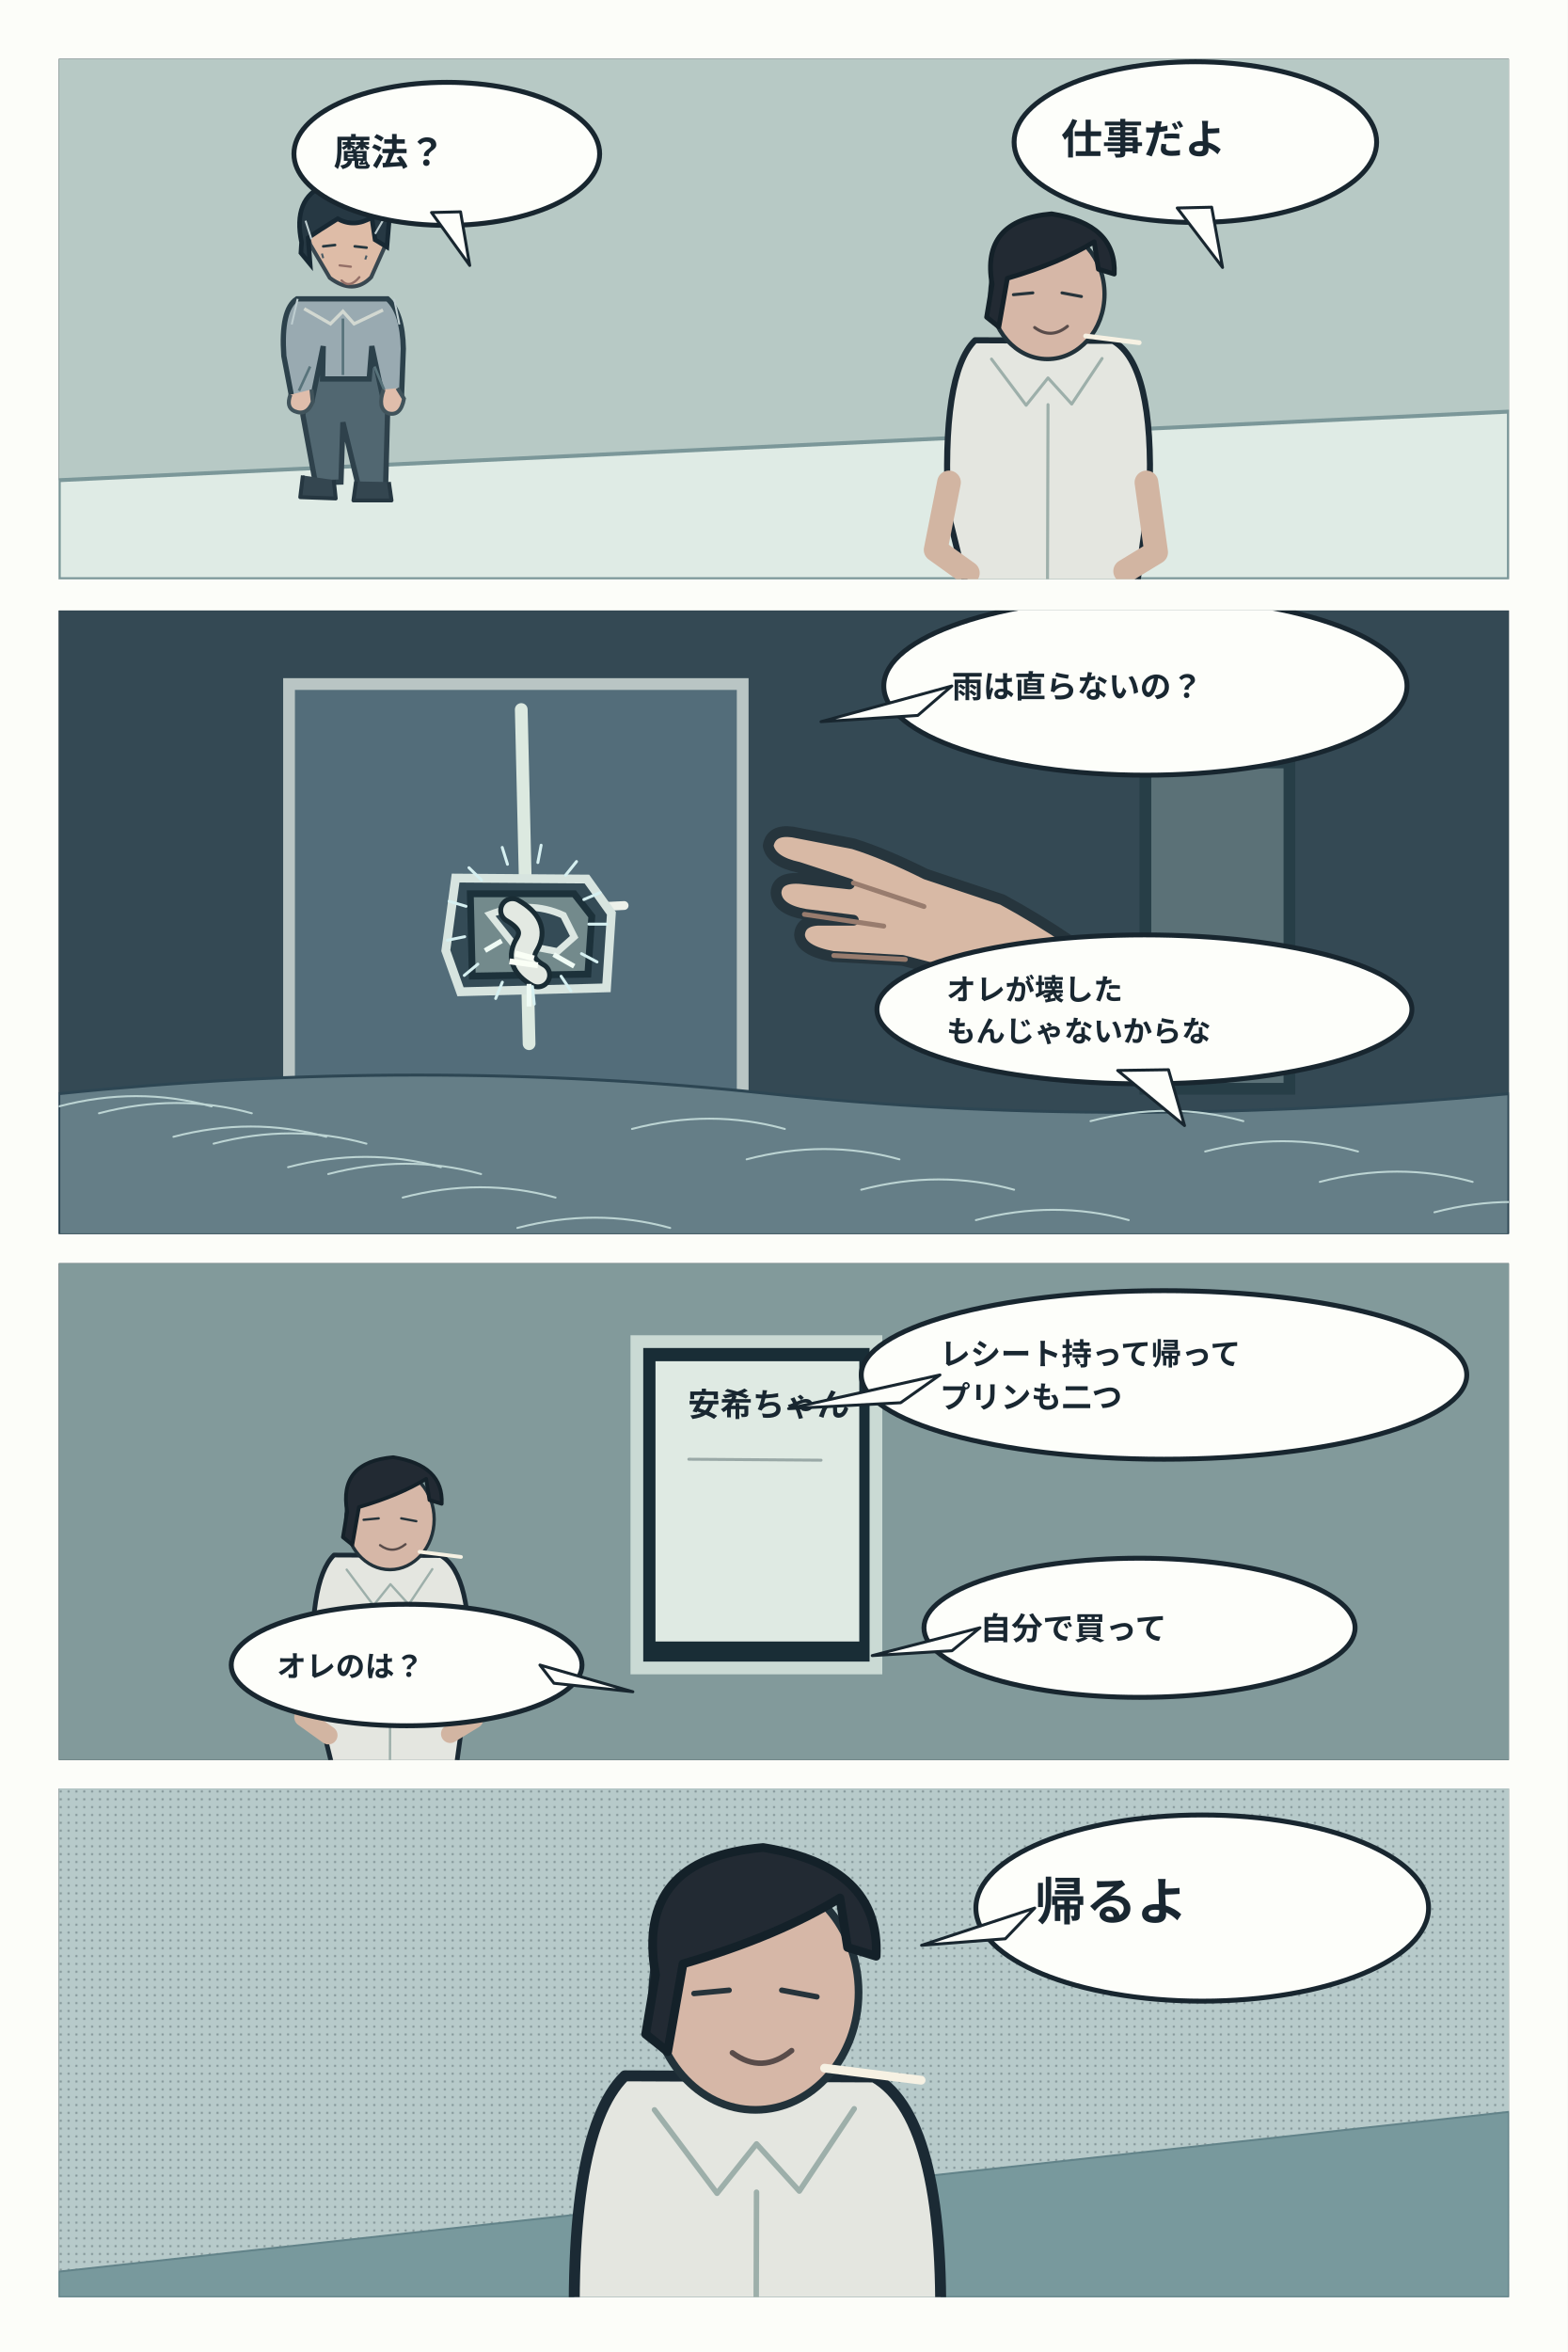
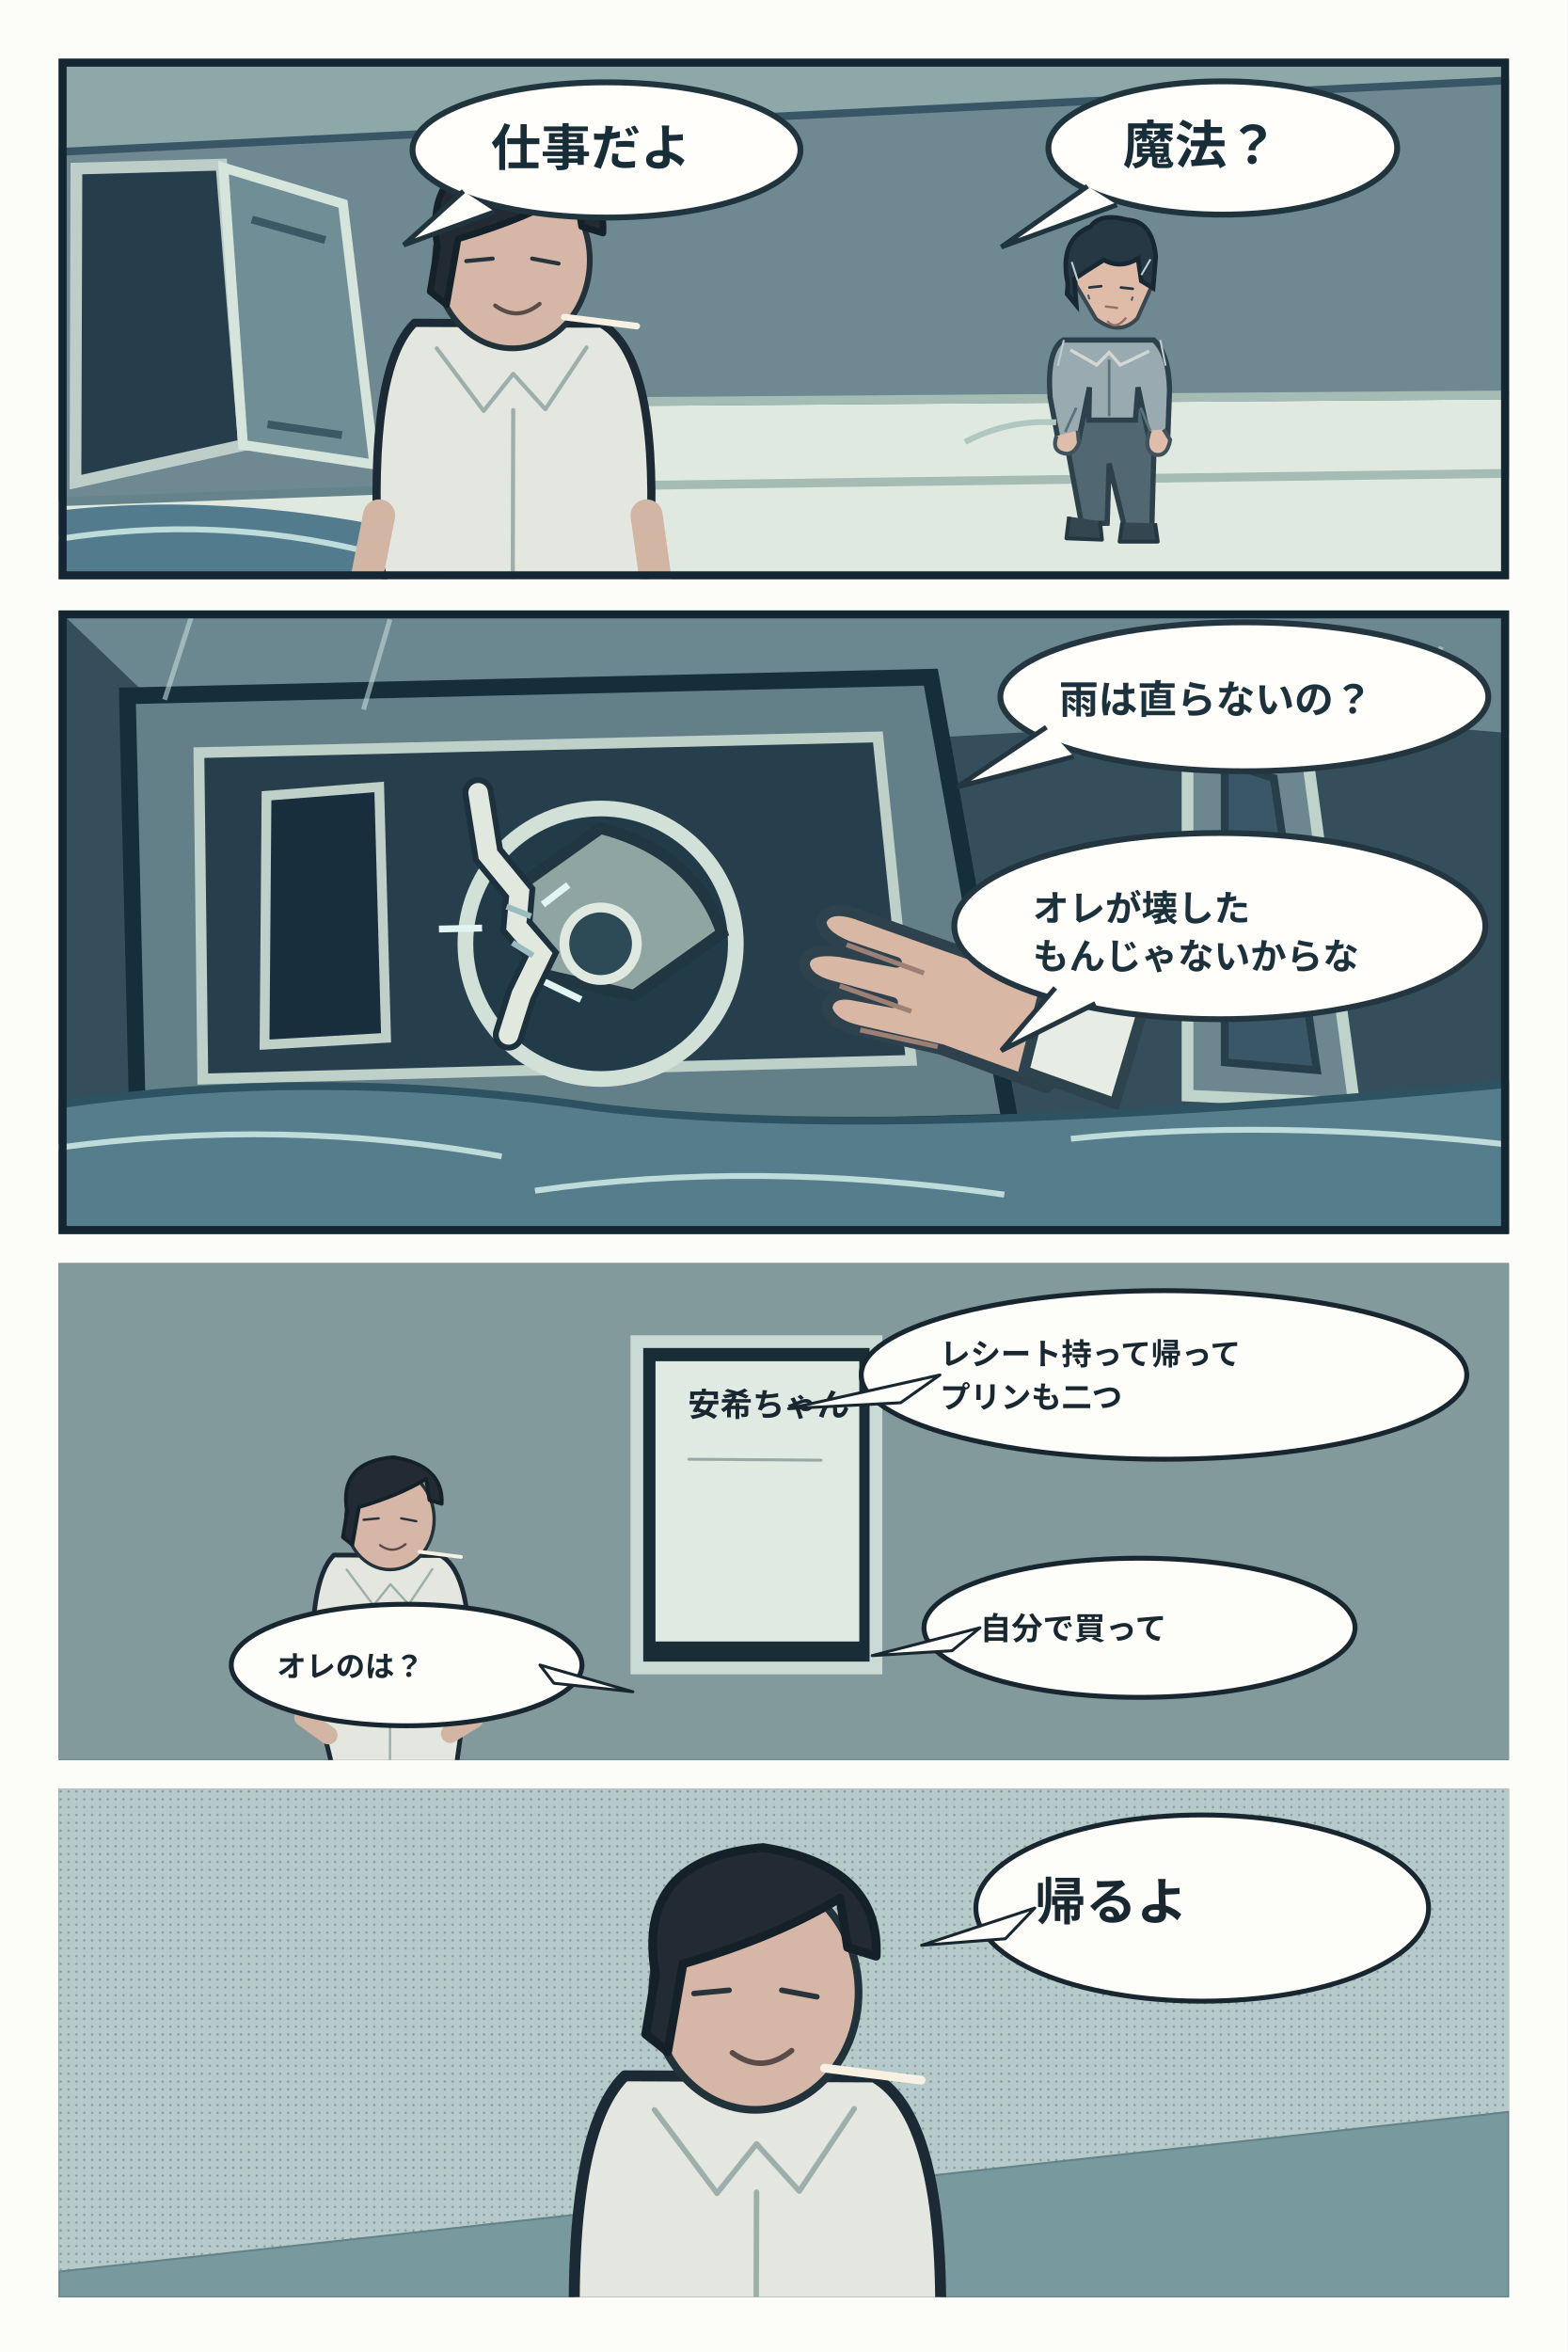
<svg xmlns="http://www.w3.org/2000/svg" width="1600" height="2400" viewBox="0 0 1600 2400">
  <defs>
    <pattern id="dots" width="8" height="8" patternUnits="userSpaceOnUse">
      <circle cx="2" cy="3" r="1.3" fill="#283b42" opacity=".3" />
    </pattern>
  </defs>
  <rect x="0" y="0" width="1600" height="2400" fill="#fcfdf9" stroke="none" stroke-width="0" />
  <g id="panel-04-1">
    <svg x="60" y="60" width="1480" height="531" viewBox="0 0 1480 531">
-       <rect x="2" y="2" width="1476" height="527" fill="#fff" stroke="#0d1720" stroke-width="8" />
-       <rect x="0" y="0" width="1480" height="531" fill="#b7c9c5" stroke="none" stroke-width="0" />
-       <path d="M0 430L1480 360L1480 531L0 531Z" fill="#dfebe5" stroke="#7b9799" stroke-width="4" stroke-linecap="round" stroke-linejoin="round" />
-       <g transform="translate(290 253) scale(0.67)">
+       <rect width="1480" height="531" fill="#8ea8aa" stroke="#162a36" stroke-width="9" />
+       <path d="M0 95L1480 22V423L0 461Z" fill="#6f8992" stroke="#385666" stroke-width="8" />
+       <path d="M0 452L389 438L547 350L1480 343V531H0Z" fill="#dfe9e0" stroke="#64838a" stroke-width="9" />
+       <path d="M545 350L1480 343M391 438L1480 423" stroke="#a5bcb5" stroke-width="9" />
+       <path d="M0 461Q167 442 352 481L389 531H0Z" fill="#527b8d" />
+       <path d="M0 490Q159 465 315 503" stroke="#bddcdb" stroke-width="6" fill="none" />
+       <path d="M18 112L166 108L189 394L17 432Z" fill="#263e4c" stroke="#bdcec9" stroke-width="12" />
+       <path d="M168 111L290 148L322 414L188 394Z" fill="#708e96" stroke="#d6e5dc" stroke-width="10" />
+       <path d="M197 164L272 185M213 373L289 384" stroke="#3a5964" stroke-width="8" />
+       <g transform="translate(463 303) scale(0.84)">
+         <path d="M-119-40Q-175 15-163 246L-119 424L139 424L168 215Q176 0 108-39Z" fill="#e4e6e0" stroke="#1b2a34" stroke-width="10" stroke-linecap="round" stroke-linejoin="round" />
+         <path d="M-92-9L-35 67L1 22L40 65L90-10M1 66L0 407" fill="none" stroke="#9dafaa" stroke-width="5" stroke-linecap="round" stroke-linejoin="round" />
+         <path d="M-162 194L-184 305L-131 343M163 194L179 309L128 340" fill="none" stroke="#d2b5a2" stroke-width="39" stroke-linecap="round" stroke-linejoin="round" />
+         <ellipse cx="0" cy="-116" rx="94" ry="107" fill="#d6b7a7" stroke="#22323a" stroke-width="7" />
+         <path d="M-91-132Q-110-238 7-248Q114-231 110-149L84-157L77-202Q20-167-66-142L-80-62L-100-78Z" fill="#222a33" stroke="#142129" stroke-width="8" stroke-linecap="round" stroke-linejoin="round" />
+         <path d="M-56-115L-24-118M24-118L56-112" fill="none" stroke="#27343b" stroke-width="5" stroke-linecap="round" stroke-linejoin="round" />
+         <path d="M-21-61Q6-41 33-63" fill="none" stroke="#594c4a" stroke-width="5" stroke-linecap="round" stroke-linejoin="round" />
+         <path d="M63-47L151-36" fill="none" stroke="#f6f1e3" stroke-width="8" stroke-linecap="round" stroke-linejoin="round" />
+       </g>
+       <g transform="translate(1072 295) scale(0.67)">
        <path d="M-53 92L-61 165L-42 268L-3 267L0 176L24 275L65 273L68 162L57 89Z" fill="#516771" stroke="#2e414b" stroke-width="8" />
        <path d="M-61 257L-65 290L-11 292L-14 264M20 266L16 295L74 295L70 267" fill="#344650" stroke="#263741" stroke-width="6" stroke-linejoin="round" />
        <path d="M-70-12Q-95 4-90 75L-77 143L-47 143L-30 60L-31 110L40 110L44 60L62 144L89 143L92 64Q91 9 68-12Z" fill="#99aab1" stroke="#2c414b" stroke-width="8" />
        <path d="M-59 3L-19 26L0 7L17 26L61 5" fill="none" stroke="#d2d8d1" stroke-width="5" />
        <path d="M0 18L0 104M-50 91L-67 128M48 91L63 127" fill="none" stroke="#58737b" stroke-width="4" />
        <path d="M-80 134Q-87 153-74 159Q-55 167-46 145L-48 126M62 126Q52 154 68 162Q88 168 93 140L83 124" fill="#dfbdab" stroke="#40535b" stroke-width="6" />
        <path d="M-50-95Q-67-157-6-167Q61-165 64-92L43-45Q16-17-20-44Z" fill="#debca7" stroke="#384750" stroke-width="6" />
        <path d="M-63-98Q-77-165-28-185Q-13-206 28-195Q66-193 71-139L67-91L49-102L44-136Q17-120-8-134Q-37-116-53-105L-50-65L-64-82Z" fill="#263843" stroke="#172833" stroke-width="7" />
        <path d="M-30-92L-12-94M18-92L36-90" fill="none" stroke="#24373f" stroke-width="4" stroke-linecap="round" />
        <path d="M-32-81L-30-74M36-78L34-72" fill="none" stroke="#475963" stroke-width="3" />
        <path d="M-5-63L12-61M-2-40Q10-27 25-45" fill="none" stroke="#946f67" stroke-width="3.5" stroke-linecap="round" />
        <path d="M-48-103L-57-131M49-111L63-135M-69-12L-78 27M78-12L86 27" fill="none" stroke="#becdd0" stroke-width="3" />
      </g>
-       <g transform="translate(1009 312) scale(0.62)">
-         <path d="M-119-40Q-175 15-163 246L-119 424L139 424L168 215Q176 0 108-39Z" fill="#e4e6e0" stroke="#1b2a34" stroke-width="10" stroke-linecap="round" stroke-linejoin="round" />
-         <path d="M-92-9L-35 67L1 22L40 65L90-10M1 66L0 407" fill="none" stroke="#9dafaa" stroke-width="5" stroke-linecap="round" stroke-linejoin="round" />
-         <path d="M-162 194L-184 305L-131 343M163 194L179 309L128 340" fill="none" stroke="#d2b5a2" stroke-width="39" stroke-linecap="round" stroke-linejoin="round" />
-         <ellipse cx="0" cy="-116" rx="94" ry="107" fill="#d6b7a7" stroke="#22323a" stroke-width="7" />
-         <path d="M-91-132Q-110-238 7-248Q114-231 110-149L84-157L77-202Q20-167-66-142L-80-62L-100-78Z" fill="#222a33" stroke="#142129" stroke-width="8" stroke-linecap="round" stroke-linejoin="round" />
-         <path d="M-56-115L-24-118M24-118L56-112" fill="none" stroke="#27343b" stroke-width="5" stroke-linecap="round" stroke-linejoin="round" />
-         <path d="M-21-61Q6-41 33-63" fill="none" stroke="#594c4a" stroke-width="5" stroke-linecap="round" stroke-linejoin="round" />
-         <path d="M63-47L151-36" fill="none" stroke="#f6f1e3" stroke-width="8" stroke-linecap="round" stroke-linejoin="round" />
-       </g>
-       <ellipse cx="396" cy="97" rx="156" ry="73" fill="#fdfefa" stroke="#18262f" stroke-width="5" />
-       <path d="M380.4 156.86L419.4 210.88L410.04 156.13Z" fill="#fdfefa" stroke="#18262f" stroke-width="3" stroke-linecap="round" stroke-linejoin="round" />
-       <text x="280.56" y="109" font-family="'Noto Sans CJK JP','Yu Gothic',sans-serif" font-size="38" font-weight="700" fill="#192731">魔法？</text>
-       <ellipse cx="1160" cy="85" rx="185" ry="82" fill="#fdfefa" stroke="#18262f" stroke-width="5" />
-       <path d="M1141.5 152.24L1187.75 212.92L1176.65 151.42Z" fill="#fdfefa" stroke="#18262f" stroke-width="3" stroke-linecap="round" stroke-linejoin="round" />
-       <text x="1023.1" y="97" font-family="'Noto Sans CJK JP','Yu Gothic',sans-serif" font-size="42" font-weight="700" fill="#192731">仕事だよ</text>
+       <path d="M925 391Q969 368 1018 371" stroke="#b1c8c2" stroke-width="6" fill="none" />
+       <ellipse cx="1188" cy="91" rx="178" ry="68" fill="#fffefa" stroke="#20343d" stroke-width="6" />
+       <path d="M1050 130L962 192L1080 149" fill="#fffefa" stroke="#20343d" stroke-width="5" />
+       <text x="1086" y="107" font-family="Noto Sans CJK JP,sans-serif" font-size="53" font-weight="700" fill="#172d37">魔法？</text>
+       <ellipse cx="559" cy="93" rx="198" ry="69" fill="#fffefa" stroke="#20343d" stroke-width="6" />
+       <path d="M413 135L352 190L445 156" fill="#fffefa" stroke="#20343d" stroke-width="5" />
+       <text x="441" y="109" font-family="Noto Sans CJK JP,sans-serif" font-size="51" font-weight="700" fill="#172d37">仕事だよ</text>
+       <rect x="4" y="4" width="1472" height="523" fill="none" stroke="#142631" stroke-width="8" />
    </svg>
  </g>
  <g id="panel-04-2">
    <svg x="60" y="623" width="1480" height="636" viewBox="0 0 1480 636">
-       <rect x="2" y="2" width="1476" height="632" fill="#fff" stroke="#0d1720" stroke-width="8" />
-       <rect x="0" y="0" width="1480" height="636" fill="#344954" stroke="none" stroke-width="0" />
-       <rect x="235" y="75" width="463" height="444" fill="#536d7a" stroke="#b9c5c4" stroke-width="12" />
-       <path d="M472 101L480 442" fill="none" stroke="#dce9e0" stroke-width="13" stroke-linecap="round" stroke-linejoin="round" />
-       <path d="M477 306L577 301" fill="none" stroke="#edf1ea" stroke-width="9" stroke-linecap="round" stroke-linejoin="round" />
-       <g id="bent-retaining-pin-repaired">
-         <path d="M405 273L539 274L564 309L559 385L410 389L395 347Z" fill="#344b56" stroke="#d7e4df" stroke-width="9" />
-         <path d="M420 289L526 289L544 312L540 371L422 373Z" fill="#738a8c" stroke="#1c313a" stroke-width="7" />
-         <path d="M440 310Q480 295 515 311L526 333L509 348L463 339Z" fill="#344b56" stroke="#dce7e2" stroke-width="7" />
-         <path d="M463 306Q489 321 478 340Q466 359 489 372" fill="none" stroke="#192c34" stroke-width="29" stroke-linecap="round" />
-         <path d="M463 306Q489 321 478 340Q466 359 489 372" fill="none" stroke="#e3e9e2" stroke-width="19" stroke-linecap="round" />
-         <path d="M466 350L485 355M460 358L489 362" fill="none" stroke="#fafff6" stroke-width="6" />
-         <path d="M452 337L435 347M505 351L526 363M480 381L480 404" fill="none" stroke="#effbf5" stroke-width="5" />
-       </g>
-       <path d="M541 320l18 0" fill="none" stroke="#d6f0f1" stroke-width="3" stroke-linecap="round" stroke-linejoin="round" />
-       <path d="M533.469 350.12l15.882 8.471" fill="none" stroke="#d6f0f1" stroke-width="3" stroke-linecap="round" stroke-linejoin="round" />
-       <path d="M512.649 373.152l10.026 14.949" fill="none" stroke="#d6f0f1" stroke-width="3" stroke-linecap="round" stroke-linejoin="round" />
-       <path d="M483.44 383.675l1.811 17.909" fill="none" stroke="#d6f0f1" stroke-width="3" stroke-linecap="round" stroke-linejoin="round" />
-       <path d="M452.715 379.214l-6.83 16.654" fill="none" stroke="#d6f0f1" stroke-width="3" stroke-linecap="round" stroke-linejoin="round" />
-       <path d="M427.705 360.817l-13.864 11.48" fill="none" stroke="#d6f0f1" stroke-width="3" stroke-linecap="round" stroke-linejoin="round" />
-       <path d="M414.296 332.815l-17.635 3.604" fill="none" stroke="#d6f0f1" stroke-width="3" stroke-linecap="round" stroke-linejoin="round" />
-       <path d="M415.643 301.797l-17.257 -5.12" fill="none" stroke="#d6f0f1" stroke-width="3" stroke-linecap="round" stroke-linejoin="round" />
-       <path d="M431.43 275.063l-12.817 -12.639" fill="none" stroke="#d6f0f1" stroke-width="3" stroke-linecap="round" stroke-linejoin="round" />
-       <path d="M457.941 258.904l-5.36 -17.183" fill="none" stroke="#d6f0f1" stroke-width="3" stroke-linecap="round" stroke-linejoin="round" />
-       <path d="M488.937 257.123l3.357 -17.684" fill="none" stroke="#d6f0f1" stroke-width="3" stroke-linecap="round" stroke-linejoin="round" />
-       <path d="M517.124 270.139l11.285 -14.023" fill="none" stroke="#d6f0f1" stroke-width="3" stroke-linecap="round" stroke-linejoin="round" />
-       <path d="M535.868 294.89l16.557 -7.062" fill="none" stroke="#d6f0f1" stroke-width="3" stroke-linecap="round" stroke-linejoin="round" />
-       <g id="sakaki-hand-repair-gesture">
-         <path d="M1100 388Q1035 334 963 295L885 269Q843 248 811 238L749 226Q727 223 724 240Q727 256 755 262L807 279L762 274Q733 270 732 288Q733 305 762 310L811 316L780 316Q757 315 756 331Q757 347 790 353L861 357L938 377Q1015 409 1084 444Z" fill="#d8b9a5" stroke="#26353d" stroke-width="11" stroke-linejoin="round" />
-         <path d="M761 310L842 322M791 352L864 356M811 278L883 302" fill="none" stroke="#987c6e" stroke-width="5" stroke-linecap="round" />
-         <path d="M1101 388L1052 350L1009 419L1073 466" fill="#e8ebe4" stroke="#26353d" stroke-width="10" />
-         <path d="M1030 365L1070 400M1018 386L1059 421" fill="none" stroke="#9eaca7" stroke-width="5" />
-       </g>
-       <rect x="1109" y="155" width="147" height="333" fill="#5b7177" stroke="#273e47" stroke-width="12" />
-       <path d="M0 493Q370 455 725.2 493T1480 493L1480 637L0 637Z" fill="#657e87" stroke="#2d4653" stroke-width="3" stroke-linecap="round" stroke-linejoin="round" />
-       <path d="M0 506q80 -21 156 0" fill="none" stroke="#bcd4d3" stroke-width="2" stroke-linecap="round" stroke-linejoin="round" />
-       <path d="M117 537q80 -21 156 0" fill="none" stroke="#bcd4d3" stroke-width="2" stroke-linecap="round" stroke-linejoin="round" />
-       <path d="M234 568q80 -21 156 0" fill="none" stroke="#bcd4d3" stroke-width="2" stroke-linecap="round" stroke-linejoin="round" />
-       <path d="M351 599q80 -21 156 0" fill="none" stroke="#bcd4d3" stroke-width="2" stroke-linecap="round" stroke-linejoin="round" />
-       <path d="M468 630q80 -21 156 0" fill="none" stroke="#bcd4d3" stroke-width="2" stroke-linecap="round" stroke-linejoin="round" />
-       <path d="M585 529q80 -21 156 0" fill="none" stroke="#bcd4d3" stroke-width="2" stroke-linecap="round" stroke-linejoin="round" />
-       <path d="M702 560q80 -21 156 0" fill="none" stroke="#bcd4d3" stroke-width="2" stroke-linecap="round" stroke-linejoin="round" />
-       <path d="M819 591q80 -21 156 0" fill="none" stroke="#bcd4d3" stroke-width="2" stroke-linecap="round" stroke-linejoin="round" />
-       <path d="M936 622q80 -21 156 0" fill="none" stroke="#bcd4d3" stroke-width="2" stroke-linecap="round" stroke-linejoin="round" />
-       <path d="M1053 521q80 -21 156 0" fill="none" stroke="#bcd4d3" stroke-width="2" stroke-linecap="round" stroke-linejoin="round" />
-       <path d="M1170 552q80 -21 156 0" fill="none" stroke="#bcd4d3" stroke-width="2" stroke-linecap="round" stroke-linejoin="round" />
-       <path d="M1287 583q80 -21 156 0" fill="none" stroke="#bcd4d3" stroke-width="2" stroke-linecap="round" stroke-linejoin="round" />
-       <path d="M1404 614q80 -21 156 0" fill="none" stroke="#bcd4d3" stroke-width="2" stroke-linecap="round" stroke-linejoin="round" />
-       <path d="M41 513q80 -21 156 0" fill="none" stroke="#bcd4d3" stroke-width="2" stroke-linecap="round" stroke-linejoin="round" />
-       <path d="M158 544q80 -21 156 0" fill="none" stroke="#bcd4d3" stroke-width="2" stroke-linecap="round" stroke-linejoin="round" />
-       <path d="M275 575q80 -21 156 0" fill="none" stroke="#bcd4d3" stroke-width="2" stroke-linecap="round" stroke-linejoin="round" />
-       <ellipse cx="1109" cy="77" rx="267" ry="91" fill="#fdfefa" stroke="#18262f" stroke-width="5" />
-       <path d="M911.42 77L777.92 113.4L876.71 107.03Z" fill="#fdfefa" stroke="#18262f" stroke-width="3" stroke-linecap="round" stroke-linejoin="round" />
-       <text x="911.42" y="89" font-family="'Noto Sans CJK JP','Yu Gothic',sans-serif" font-size="32" font-weight="700" fill="#192731">雨は直らないの？</text>
-       <ellipse cx="1108" cy="407" rx="273" ry="76" fill="#fdfefa" stroke="#18262f" stroke-width="5" />
-       <path d="M1080.7 469.32L1148.95 525.56L1132.57 468.56Z" fill="#fdfefa" stroke="#18262f" stroke-width="3" stroke-linecap="round" stroke-linejoin="round" />
-       <text x="905.98" y="397.4" font-family="'Noto Sans CJK JP','Yu Gothic',sans-serif" font-size="30" font-weight="700" fill="#192731">オレが壊した</text>
-       <text x="905.98" y="440" font-family="'Noto Sans CJK JP','Yu Gothic',sans-serif" font-size="30" font-weight="700" fill="#192731">もんじゃないからな</text>
+       <rect width="1480" height="636" fill="#344e5c" stroke="#142a35" stroke-width="9" />
+       <path d="M0 0H1480V125L1274 108L177 170Z" fill="#6b8790" />
+       <path d="M70 87L890 68L971 522L81 545Z" fill="#637f88" stroke="#142e3a" stroke-width="17" />
+       <path d="M143 145L836 129L870 459L147 478Z" fill="#273f4c" stroke="#bdd1c9" stroke-width="11" />
+       <path d="M212 189L327 180L334 436L210 443Z" fill="#182e3c" stroke="#bed0c7" stroke-width="10" />
+       <circle cx="553" cy="340" r="138" fill="#223b49" stroke="#d1e1d7" stroke-width="16" />
+       <path d="M553 222Q649 247 677 329L587 393L488 370L470 281Z" fill="#8ea5a2" stroke="#203641" stroke-width="12" />
+       <circle cx="553" cy="340" r="37" fill="#2d4b56" stroke="#e0e9e0" stroke-width="10" />
+       <path d="M428 186L438 249L470 288L467 322L492 351L472 392L459 433" fill="none" stroke="#1c313d" stroke-width="32" stroke-linecap="round" />
+       <path d="M428 186L438 249L470 288L467 322L492 351L472 392L459 433" fill="none" stroke="#e1e9df" stroke-width="20" stroke-linecap="round" />
+       <path d="M457 302L482 312M463 339L484 352" stroke="#9abbbf" stroke-width="6" />
+       <path d="M388 325L432 324M494 300L520 280M496 379L533 397" stroke="#e1f5f2" stroke-width="7" />
+       <path d="M1085 414L999 375L902 341L815 310Q785 300 778 317Q778 331 804 342L855 359L797 348Q763 344 761 360Q762 377 792 384L851 400L809 392Q786 389 784 406Q789 423 818 429L901 448L1008 487Z" fill="#d8b7a4" stroke="#2e424d" stroke-width="11" stroke-linejoin="round" />
+       <path d="M804 341L883 370M797 383L870 409M818 428L897 445" stroke="#9c8074" stroke-width="5" />
+       <path d="M1009 375L1106 409L1078 503L985 470Z" fill="#e7ece5" stroke="#2d434e" stroke-width="11" />
+       <path d="M1152 99L1273 139L1322 503L1152 495Z" fill="#6c8790" stroke="#bed3ca" stroke-width="12" />
+       <path d="M1190 155L1240 171L1284 469L1190 461Z" fill="#395766" stroke="#263f4a" stroke-width="8" />
+       <path d="M0 504Q270 465 550 507Q842 543 1480 483V636H0Z" fill="#557d8c" stroke="#2d5260" stroke-width="8" />
+       <path d="M0 548Q230 517 452 557M486 592Q710 560 965 596M1033 539Q1235 518 1480 545" stroke="#bddcda" stroke-width="6" fill="none" />
+       <path d="M137 1L108 91M338 9L311 101M1147 14L1125 107M1411 37L1381 131" stroke="#c2d9d8" stroke-width="5" opacity=".6" />
+       <ellipse cx="1210" cy="88" rx="249" ry="76" fill="#fffefa" stroke="#233640" stroke-width="6" />
+       <path d="M1008 119L917 180L1036 149" fill="#fffefa" stroke="#233640" stroke-width="5" />
+       <text x="1021" y="105" font-family="Noto Sans CJK JP,sans-serif" font-size="40" font-weight="700" fill="#1b313b">雨は直らないの？</text>
+       <ellipse cx="1185" cy="322" rx="271" ry="95" fill="#fffefa" stroke="#233640" stroke-width="6" />
+       <path d="M1017 385L962 449L1058 401" fill="#fffefa" stroke="#233640" stroke-width="5" />
+       <text x="994" y="317" font-family="Noto Sans CJK JP,sans-serif" font-size="37" font-weight="700" fill="#1b313b">オレが壊した</text>
+       <text x="994" y="366" font-family="Noto Sans CJK JP,sans-serif" font-size="37" font-weight="700" fill="#1b313b">もんじゃないからな</text>
+       <rect x="4" y="4" width="1472" height="628" fill="none" stroke="#142631" stroke-width="8" />
    </svg>
  </g>
  <g id="panel-04-3">
    <svg x="60" y="1289" width="1480" height="507" viewBox="0 0 1480 507">
      <rect x="2" y="2" width="1476" height="503" fill="#fff" stroke="#0d1720" stroke-width="8" />
      <rect x="0" y="0" width="1480" height="507" fill="#829a9b" stroke="none" stroke-width="0" />
      <g transform="translate(338 317) scale(0.48)">
        <path d="M-119-40Q-175 15-163 246L-119 424L139 424L168 215Q176 0 108-39Z" fill="#e4e6e0" stroke="#1b2a34" stroke-width="10" stroke-linecap="round" stroke-linejoin="round" />
        <path d="M-92-9L-35 67L1 22L40 65L90-10M1 66L0 407" fill="none" stroke="#9dafaa" stroke-width="5" stroke-linecap="round" stroke-linejoin="round" />
        <path d="M-162 194L-184 305L-131 343M163 194L179 309L128 340" fill="none" stroke="#d2b5a2" stroke-width="39" stroke-linecap="round" stroke-linejoin="round" />
        <ellipse cx="0" cy="-116" rx="94" ry="107" fill="#d6b7a7" stroke="#22323a" stroke-width="7" />
        <path d="M-91-132Q-110-238 7-248Q114-231 110-149L84-157L77-202Q20-167-66-142L-80-62L-100-78Z" fill="#222a33" stroke="#142129" stroke-width="8" stroke-linecap="round" stroke-linejoin="round" />
        <path d="M-56-115L-24-118M24-118L56-112" fill="none" stroke="#27343b" stroke-width="5" stroke-linecap="round" stroke-linejoin="round" />
        <path d="M-21-61Q6-41 33-63" fill="none" stroke="#594c4a" stroke-width="5" stroke-linecap="round" stroke-linejoin="round" />
        <path d="M63-47L151-36" fill="none" stroke="#f6f1e3" stroke-width="8" stroke-linecap="round" stroke-linejoin="round" />
      </g>
      <rect x="590" y="80" width="244" height="333" fill="#192d36" stroke="#cadad4" stroke-width="13" />
      <rect x="609" y="100" width="208" height="286" fill="#dfeae3" stroke="none" stroke-width="0" />
      <text x="642" y="156" font-family="'Noto Sans CJK JP','Yu Gothic',sans-serif" font-size="33" font-weight="700" fill="#192731">安希ちゃん</text>
      <path d="M643 200L778 201" fill="none" stroke="#9aa9a7" stroke-width="3" stroke-linecap="round" stroke-linejoin="round" />
      <ellipse cx="1128" cy="114" rx="309" ry="86" fill="#fdfefa" stroke="#18262f" stroke-width="5" />
      <path d="M899.34 114L744.84 148.4L859.17 142.38Z" fill="#fdfefa" stroke="#18262f" stroke-width="3" stroke-linecap="round" stroke-linejoin="round" />
      <text x="899.34" y="103.68" font-family="'Noto Sans CJK JP','Yu Gothic',sans-serif" font-size="31" font-weight="700" fill="#192731">レシート持って帰って</text>
      <text x="899.34" y="147.7" font-family="'Noto Sans CJK JP','Yu Gothic',sans-serif" font-size="31" font-weight="700" fill="#192731">プリンも二つ</text>
      <ellipse cx="355" cy="410" rx="179" ry="62" fill="#fdfefa" stroke="#18262f" stroke-width="5" />
      <path d="M491.04 410L585.91 437.28L505.36 428.6Z" fill="#fdfefa" stroke="#18262f" stroke-width="3" stroke-linecap="round" stroke-linejoin="round" />
      <text x="222.54" y="422" font-family="'Noto Sans CJK JP','Yu Gothic',sans-serif" font-size="30" font-weight="700" fill="#192731">オレのは？</text>
      <ellipse cx="1103" cy="372" rx="220" ry="71" fill="#fdfefa" stroke="#18262f" stroke-width="5" />
      <path d="M940.2 372L830.2 400.4L911.6 395.43Z" fill="#fdfefa" stroke="#18262f" stroke-width="3" stroke-linecap="round" stroke-linejoin="round" />
      <text x="940.2" y="384" font-family="'Noto Sans CJK JP','Yu Gothic',sans-serif" font-size="32" font-weight="700" fill="#192731">自分で買って</text>
    </svg>
  </g>
  <g id="panel-04-4">
    <svg x="60" y="1825" width="1480" height="519" viewBox="0 0 1480 519">
      <rect x="2" y="2" width="1476" height="515" fill="#fff" stroke="#0d1720" stroke-width="8" />
      <rect x="0" y="0" width="1480" height="519" fill="#b7caca" stroke="none" stroke-width="0" />
      <path d="M0 0L1480 0L1480 519L0 519Z" fill="url(#dots)" stroke="none" stroke-width="0" stroke-linecap="round" stroke-linejoin="round" />
      <path d="M0 493L1480 330L1480 519L0 519Z" fill="#78999d" stroke="#628389" stroke-width="2" stroke-linecap="round" stroke-linejoin="round" />
      <g transform="translate(711 338) scale(1.12)">
        <path d="M-119-40Q-175 15-163 246L-119 424L139 424L168 215Q176 0 108-39Z" fill="#e4e6e0" stroke="#1b2a34" stroke-width="10" stroke-linecap="round" stroke-linejoin="round" />
        <path d="M-92-9L-35 67L1 22L40 65L90-10M1 66L0 407" fill="none" stroke="#9dafaa" stroke-width="5" stroke-linecap="round" stroke-linejoin="round" />
        <path d="M-162 194L-184 305L-131 343M163 194L179 309L128 340" fill="none" stroke="#d2b5a2" stroke-width="39" stroke-linecap="round" stroke-linejoin="round" />
        <ellipse cx="0" cy="-116" rx="94" ry="107" fill="#d6b7a7" stroke="#22323a" stroke-width="7" />
        <path d="M-91-132Q-110-238 7-248Q114-231 110-149L84-157L77-202Q20-167-66-142L-80-62L-100-78Z" fill="#222a33" stroke="#142129" stroke-width="8" stroke-linecap="round" stroke-linejoin="round" />
        <path d="M-56-115L-24-118M24-118L56-112" fill="none" stroke="#27343b" stroke-width="5" stroke-linecap="round" stroke-linejoin="round" />
        <path d="M-21-61Q6-41 33-63" fill="none" stroke="#594c4a" stroke-width="5" stroke-linecap="round" stroke-linejoin="round" />
        <path d="M63-47L151-36" fill="none" stroke="#f6f1e3" stroke-width="8" stroke-linecap="round" stroke-linejoin="round" />
      </g>
      <ellipse cx="1167" cy="122" rx="231" ry="95" fill="#fdfefa" stroke="#18262f" stroke-width="5" />
      <path d="M996.06 122L880.56 160L966.03 153.35Z" fill="#fdfefa" stroke="#18262f" stroke-width="3" stroke-linecap="round" stroke-linejoin="round" />
      <text x="996.06" y="134" font-family="'Noto Sans CJK JP','Yu Gothic',sans-serif" font-size="52" font-weight="700" fill="#192731">帰るよ</text>
    </svg>
  </g>
</svg>
